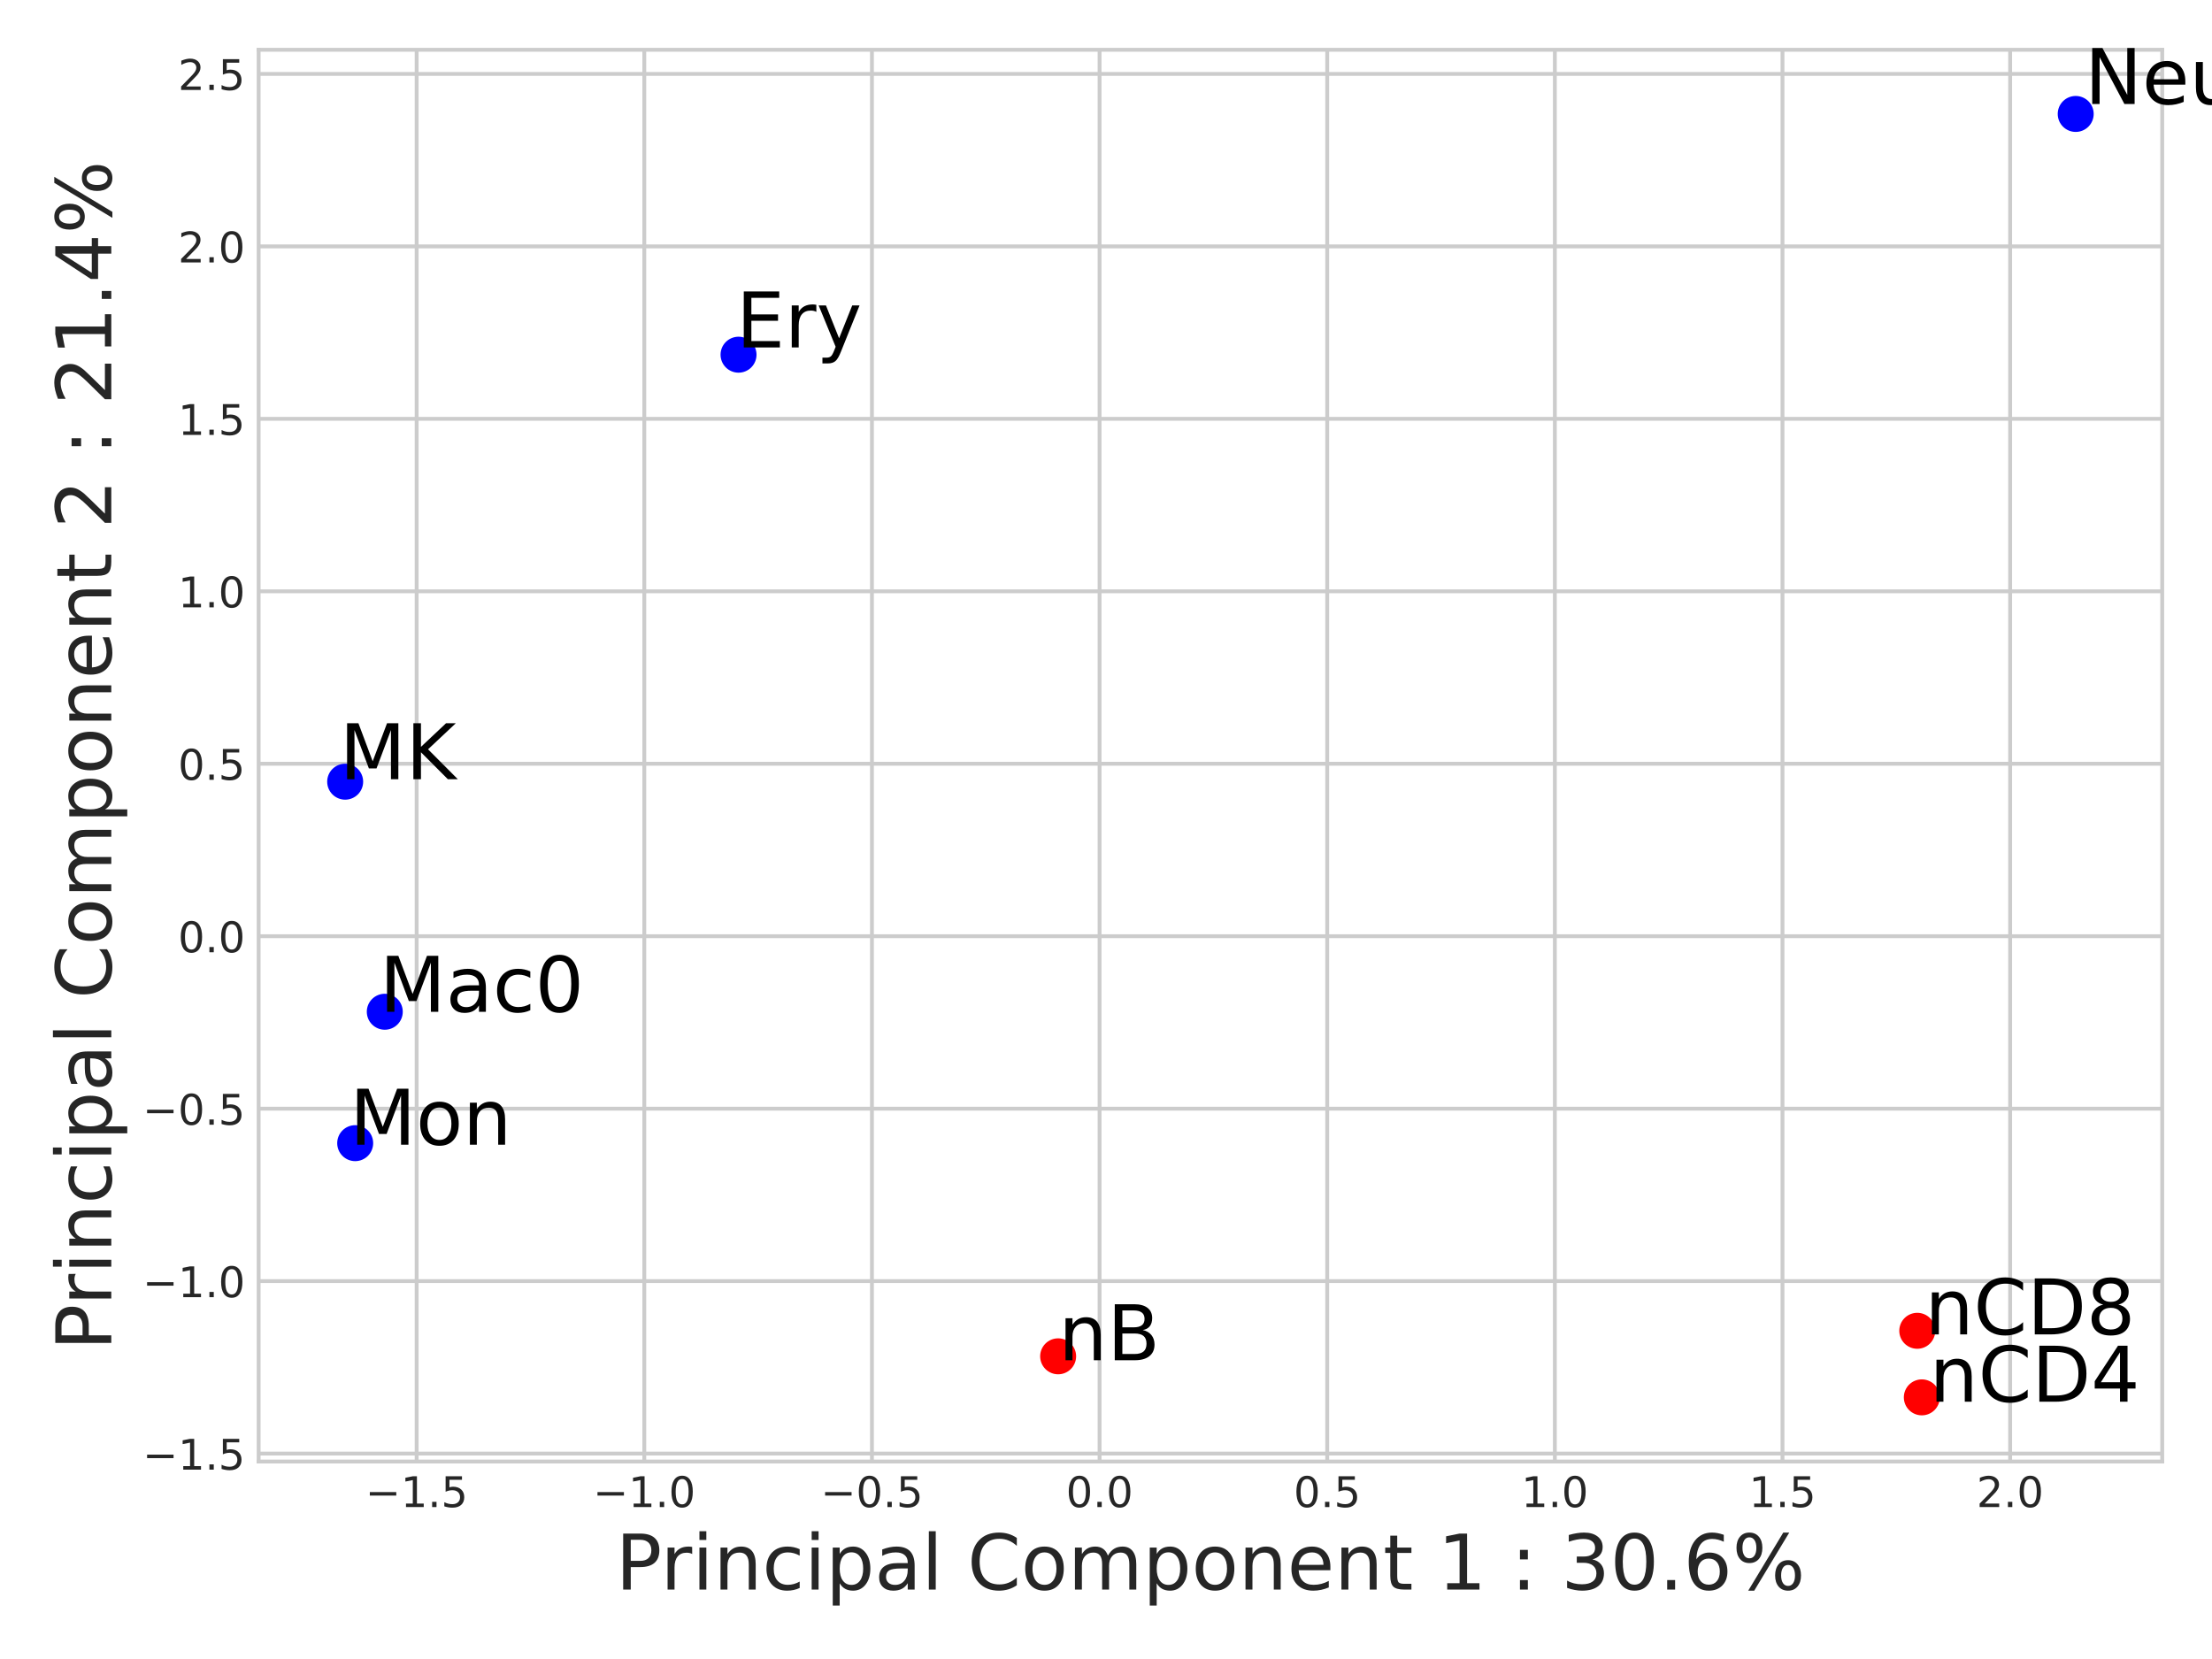
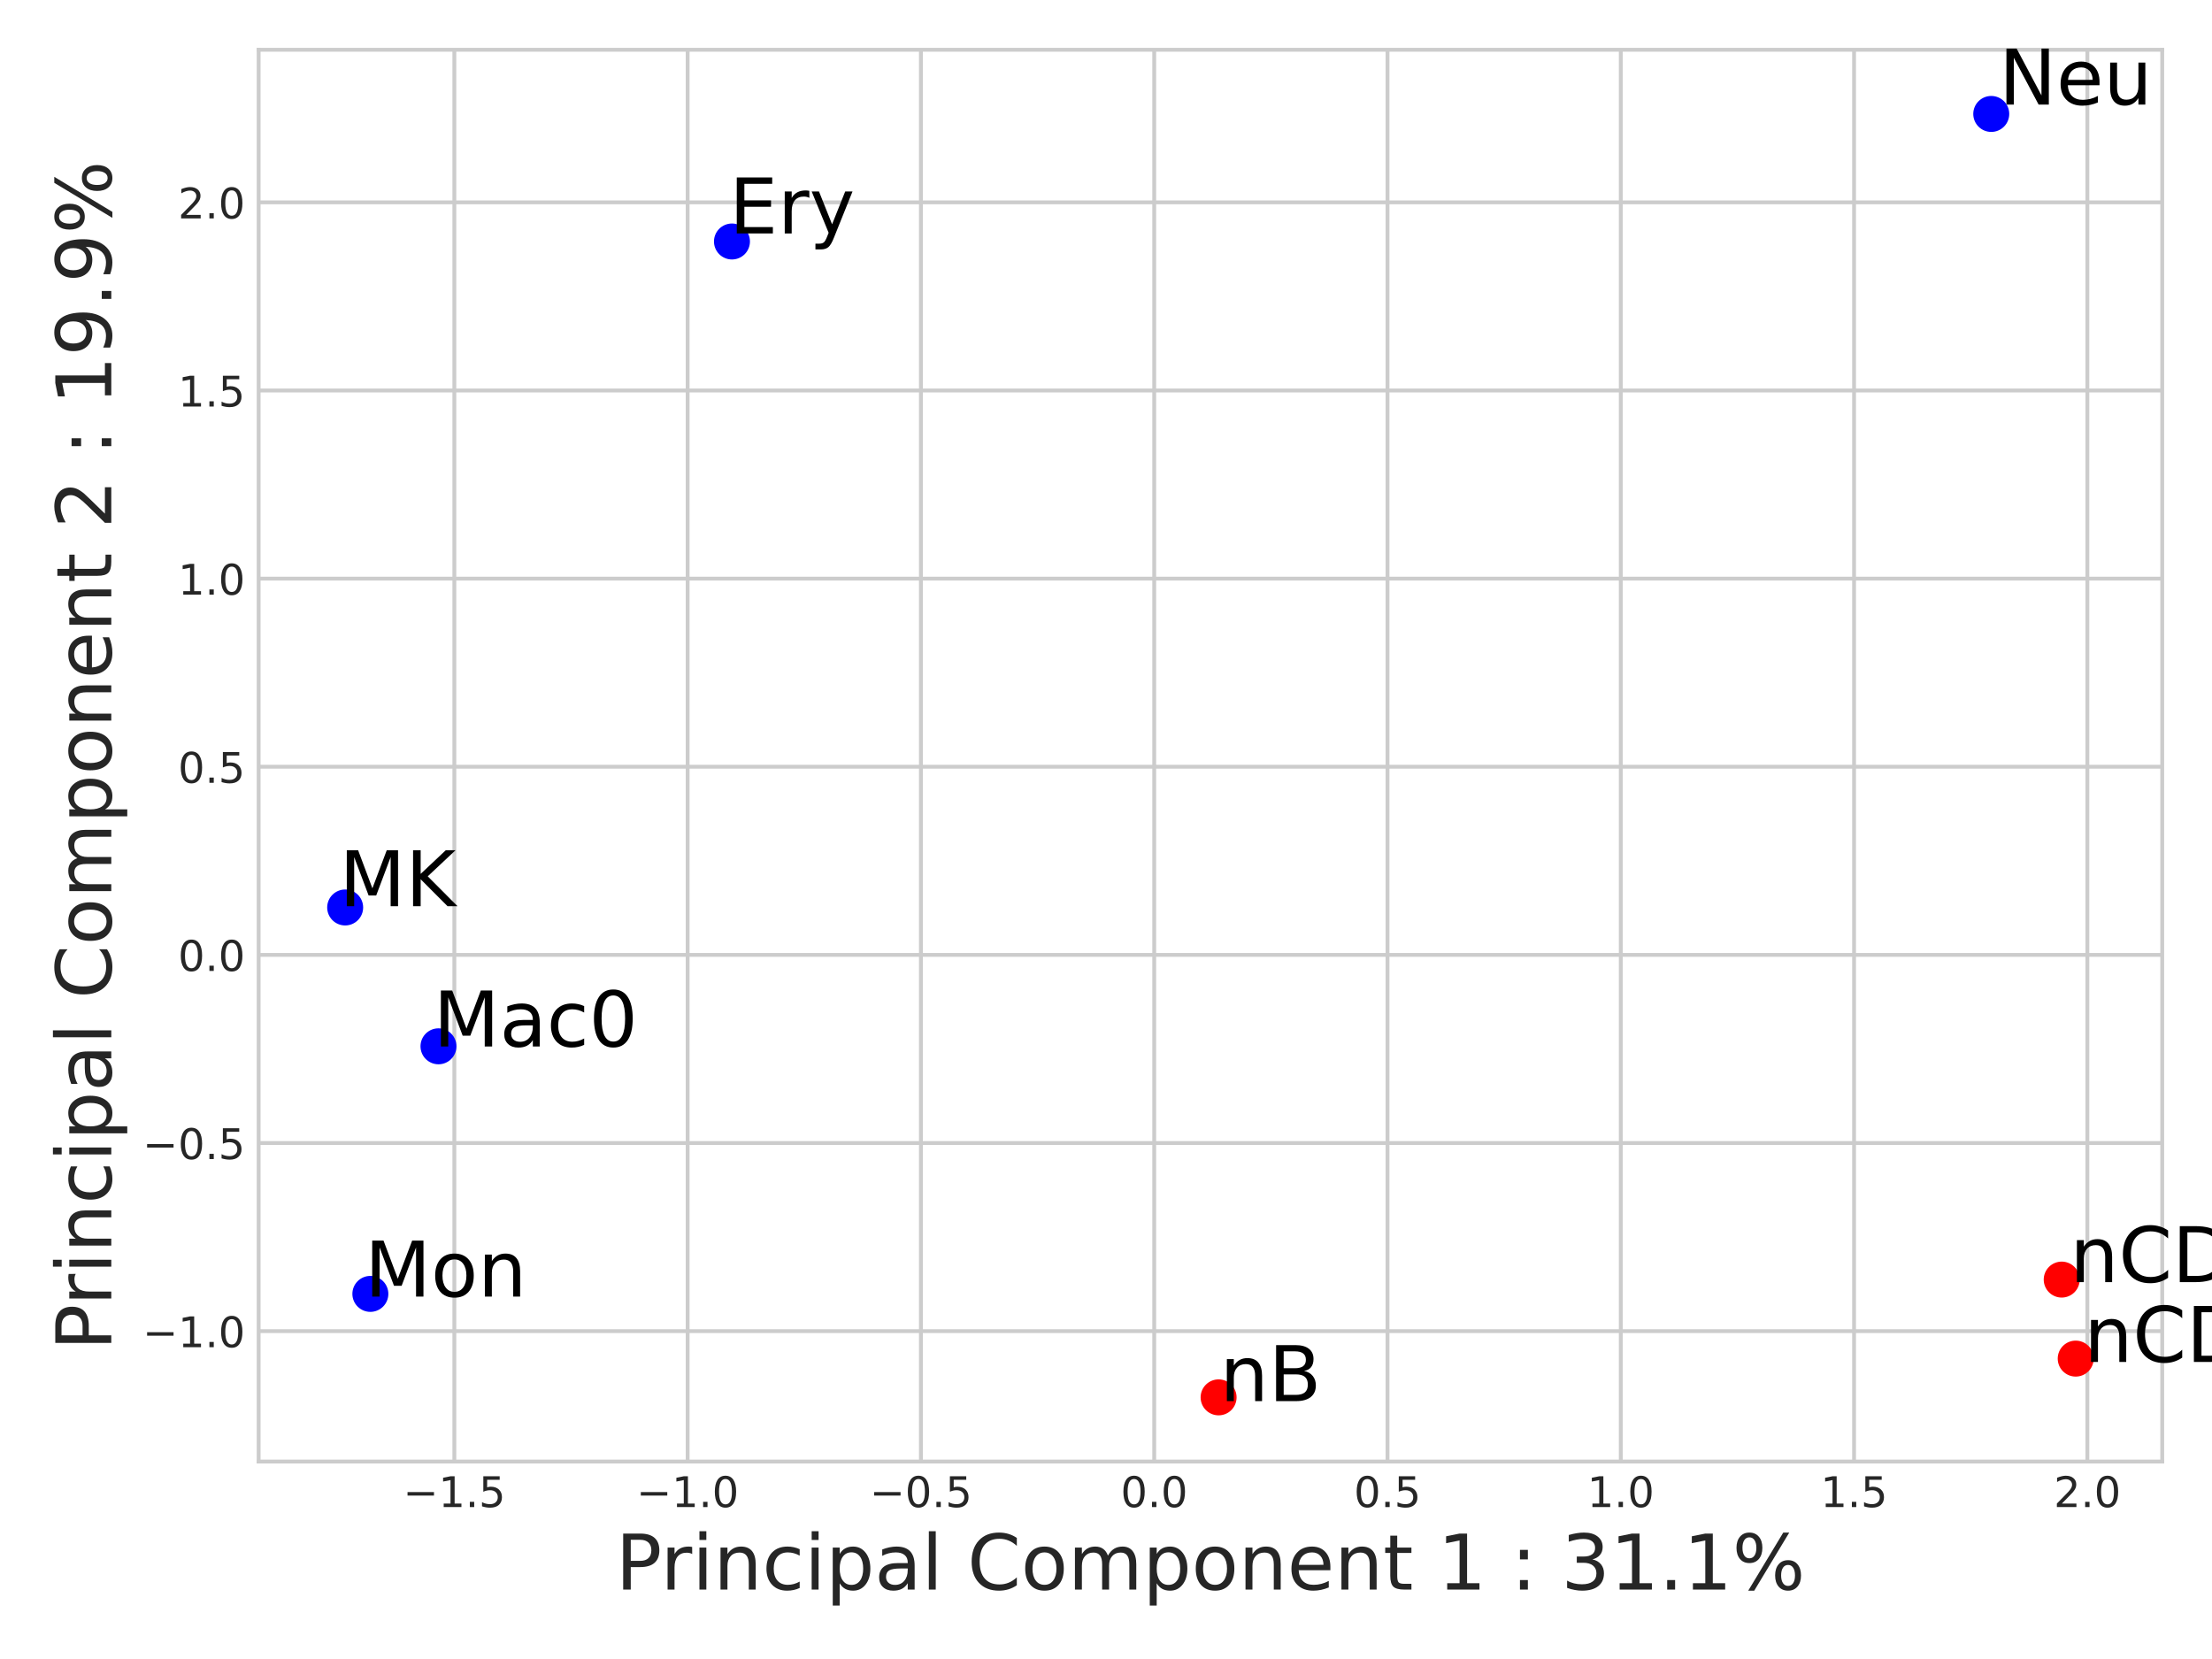
<svg xmlns="http://www.w3.org/2000/svg" xmlns:xlink="http://www.w3.org/1999/xlink" width="576pt" height="432pt" viewBox="0 0 576 432" version="1.1">
  <defs>
    <style type="text/css">*{stroke-linejoin: round; stroke-linecap: butt}</style>
  </defs>
  <g id="figure_1">
    <g id="patch_1">
      <path d="M 0 432  L 576 432  L 576 0  L 0 0  z " style="fill: #ffffff" />
    </g>
    <g id="axes_1">
      <g id="patch_2">
        <path d="M 67.35 380.58  L 563.04 380.58  L 563.04 12.96  L 67.35 12.96  z " style="fill: #ffffff" />
      </g>
      <g id="matplotlib.axis_1">
        <g id="xtick_1">
          <g id="line2d_1">
-             <path d="M 108.494 380.58  L 108.494 12.96  " clip-path="url(#p84c8589904)" style="fill: none; stroke: #cccccc; stroke-linecap: round" />
+             <path d="M 118.311 380.58  L 118.311 12.96  " clip-path="url(#p02e3b05c0d)" style="fill: none; stroke: #cccccc; stroke-linecap: round" />
          </g>
          <g id="text_1">
-             <g style="fill: #262626" transform="translate(95.13894 392.4383)scale(0.11 -0.11)">
+             <g style="fill: #262626" transform="translate(104.9558 392.4383)scale(0.11 -0.11)">
              <defs>
                <path id="DejaVuSans-2212" d="M 678 2272  L 4684 2272  L 4684 1741  L 678 1741  L 678 2272  z " transform="scale(0.015625)" />
                <path id="DejaVuSans-31" d="M 794 531  L 1825 531  L 1825 4091  L 703 3866  L 703 4441  L 1819 4666  L 2450 4666  L 2450 531  L 3481 531  L 3481 0  L 794 0  L 794 531  z " transform="scale(0.015625)" />
                <path id="DejaVuSans-2e" d="M 684 794  L 1344 794  L 1344 0  L 684 0  L 684 794  z " transform="scale(0.015625)" />
                <path id="DejaVuSans-35" d="M 691 4666  L 3169 4666  L 3169 4134  L 1269 4134  L 1269 2991  Q 1406 3038 1543 3061  Q 1681 3084 1819 3084  Q 2600 3084 3056 2656  Q 3513 2228 3513 1497  Q 3513 744 3044 326  Q 2575 -91 1722 -91  Q 1428 -91 1123 -41  Q 819 9 494 109  L 494 744  Q 775 591 1075 516  Q 1375 441 1709 441  Q 2250 441 2565 725  Q 2881 1009 2881 1497  Q 2881 1984 2565 2268  Q 2250 2553 1709 2553  Q 1456 2553 1204 2497  Q 953 2441 691 2322  L 691 4666  z " transform="scale(0.015625)" />
              </defs>
              <use xlink:href="#DejaVuSans-2212" />
              <use xlink:href="#DejaVuSans-31" x="83.789" />
              <use xlink:href="#DejaVuSans-2e" x="147.412" />
              <use xlink:href="#DejaVuSans-35" x="179.199" />
            </g>
          </g>
        </g>
        <g id="xtick_2">
          <g id="line2d_2">
-             <path d="M 167.772 380.58  L 167.772 12.96  " clip-path="url(#p84c8589904)" style="fill: none; stroke: #cccccc; stroke-linecap: round" />
+             <path d="M 179.059 380.58  L 179.059 12.96  " clip-path="url(#p02e3b05c0d)" style="fill: none; stroke: #cccccc; stroke-linecap: round" />
          </g>
          <g id="text_2">
-             <g style="fill: #262626" transform="translate(154.4164 392.4383)scale(0.11 -0.11)">
+             <g style="fill: #262626" transform="translate(165.7036 392.4383)scale(0.11 -0.11)">
              <defs>
                <path id="DejaVuSans-30" d="M 2034 4250  Q 1547 4250 1301 3770  Q 1056 3291 1056 2328  Q 1056 1369 1301 889  Q 1547 409 2034 409  Q 2525 409 2770 889  Q 3016 1369 3016 2328  Q 3016 3291 2770 3770  Q 2525 4250 2034 4250  z M 2034 4750  Q 2819 4750 3233 4129  Q 3647 3509 3647 2328  Q 3647 1150 3233 529  Q 2819 -91 2034 -91  Q 1250 -91 836 529  Q 422 1150 422 2328  Q 422 3509 836 4129  Q 1250 4750 2034 4750  z " transform="scale(0.015625)" />
              </defs>
              <use xlink:href="#DejaVuSans-2212" />
              <use xlink:href="#DejaVuSans-31" x="83.789" />
              <use xlink:href="#DejaVuSans-2e" x="147.412" />
              <use xlink:href="#DejaVuSans-30" x="179.199" />
            </g>
          </g>
        </g>
        <g id="xtick_3">
          <g id="line2d_3">
-             <path d="M 227.049 380.58  L 227.049 12.96  " clip-path="url(#p84c8589904)" style="fill: none; stroke: #cccccc; stroke-linecap: round" />
+             <path d="M 239.807 380.58  L 239.807 12.96  " clip-path="url(#p02e3b05c0d)" style="fill: none; stroke: #cccccc; stroke-linecap: round" />
          </g>
          <g id="text_3">
-             <g style="fill: #262626" transform="translate(213.6939 392.4383)scale(0.11 -0.11)">
+             <g style="fill: #262626" transform="translate(226.4514 392.4383)scale(0.11 -0.11)">
              <use xlink:href="#DejaVuSans-2212" />
              <use xlink:href="#DejaVuSans-30" x="83.789" />
              <use xlink:href="#DejaVuSans-2e" x="147.412" />
              <use xlink:href="#DejaVuSans-35" x="179.199" />
            </g>
          </g>
        </g>
        <g id="xtick_4">
          <g id="line2d_4">
-             <path d="M 286.327 380.58  L 286.327 12.96  " clip-path="url(#p84c8589904)" style="fill: none; stroke: #cccccc; stroke-linecap: round" />
+             <path d="M 300.555 380.58  L 300.555 12.96  " clip-path="url(#p02e3b05c0d)" style="fill: none; stroke: #cccccc; stroke-linecap: round" />
          </g>
          <g id="text_4">
-             <g style="fill: #262626" transform="translate(277.5802 392.4383)scale(0.11 -0.11)">
+             <g style="fill: #262626" transform="translate(291.8081 392.4383)scale(0.11 -0.11)">
              <use xlink:href="#DejaVuSans-30" />
              <use xlink:href="#DejaVuSans-2e" x="63.623" />
              <use xlink:href="#DejaVuSans-30" x="95.41" />
            </g>
          </g>
        </g>
        <g id="xtick_5">
          <g id="line2d_5">
-             <path d="M 345.604 380.58  L 345.604 12.96  " clip-path="url(#p84c8589904)" style="fill: none; stroke: #cccccc; stroke-linecap: round" />
+             <path d="M 361.303 380.58  L 361.303 12.96  " clip-path="url(#p02e3b05c0d)" style="fill: none; stroke: #cccccc; stroke-linecap: round" />
          </g>
          <g id="text_5">
-             <g style="fill: #262626" transform="translate(336.8576 392.4383)scale(0.11 -0.11)">
+             <g style="fill: #262626" transform="translate(352.5559 392.4383)scale(0.11 -0.11)">
              <use xlink:href="#DejaVuSans-30" />
              <use xlink:href="#DejaVuSans-2e" x="63.623" />
              <use xlink:href="#DejaVuSans-35" x="95.41" />
            </g>
          </g>
        </g>
        <g id="xtick_6">
          <g id="line2d_6">
-             <path d="M 404.882 380.58  L 404.882 12.96  " clip-path="url(#p84c8589904)" style="fill: none; stroke: #cccccc; stroke-linecap: round" />
+             <path d="M 422.05 380.58  L 422.05 12.96  " clip-path="url(#p02e3b05c0d)" style="fill: none; stroke: #cccccc; stroke-linecap: round" />
          </g>
          <g id="text_6">
-             <g style="fill: #262626" transform="translate(396.1351 392.4383)scale(0.11 -0.11)">
+             <g style="fill: #262626" transform="translate(413.3037 392.4383)scale(0.11 -0.11)">
              <use xlink:href="#DejaVuSans-31" />
              <use xlink:href="#DejaVuSans-2e" x="63.623" />
              <use xlink:href="#DejaVuSans-30" x="95.41" />
            </g>
          </g>
        </g>
        <g id="xtick_7">
          <g id="line2d_7">
-             <path d="M 464.159 380.58  L 464.159 12.96  " clip-path="url(#p84c8589904)" style="fill: none; stroke: #cccccc; stroke-linecap: round" />
+             <path d="M 482.798 380.58  L 482.798 12.96  " clip-path="url(#p02e3b05c0d)" style="fill: none; stroke: #cccccc; stroke-linecap: round" />
          </g>
          <g id="text_7">
-             <g style="fill: #262626" transform="translate(455.4125 392.4383)scale(0.11 -0.11)">
+             <g style="fill: #262626" transform="translate(474.0515 392.4383)scale(0.11 -0.11)">
              <use xlink:href="#DejaVuSans-31" />
              <use xlink:href="#DejaVuSans-2e" x="63.623" />
              <use xlink:href="#DejaVuSans-35" x="95.41" />
            </g>
          </g>
        </g>
        <g id="xtick_8">
          <g id="line2d_8">
-             <path d="M 523.437 380.58  L 523.437 12.96  " clip-path="url(#p84c8589904)" style="fill: none; stroke: #cccccc; stroke-linecap: round" />
+             <path d="M 543.546 380.58  L 543.546 12.96  " clip-path="url(#p02e3b05c0d)" style="fill: none; stroke: #cccccc; stroke-linecap: round" />
          </g>
          <g id="text_8">
-             <g style="fill: #262626" transform="translate(514.69 392.4383)scale(0.11 -0.11)">
+             <g style="fill: #262626" transform="translate(534.7993 392.4383)scale(0.11 -0.11)">
              <defs>
                <path id="DejaVuSans-32" d="M 1228 531  L 3431 531  L 3431 0  L 469 0  L 469 531  Q 828 903 1448 1529  Q 2069 2156 2228 2338  Q 2531 2678 2651 2914  Q 2772 3150 2772 3378  Q 2772 3750 2511 3984  Q 2250 4219 1831 4219  Q 1534 4219 1204 4116  Q 875 4013 500 3803  L 500 4441  Q 881 4594 1212 4672  Q 1544 4750 1819 4750  Q 2544 4750 2975 4387  Q 3406 4025 3406 3419  Q 3406 3131 3298 2873  Q 3191 2616 2906 2266  Q 2828 2175 2409 1742  Q 1991 1309 1228 531  z " transform="scale(0.015625)" />
              </defs>
              <use xlink:href="#DejaVuSans-32" />
              <use xlink:href="#DejaVuSans-2e" x="63.623" />
              <use xlink:href="#DejaVuSans-30" x="95.41" />
            </g>
          </g>
        </g>
        <g id="text_9">
          <g style="fill: #262626" transform="translate(160.3137 413.9228)scale(0.2 -0.2)">
            <defs>
              <path id="DejaVuSans-50" d="M 1259 4147  L 1259 2394  L 2053 2394  Q 2494 2394 2734 2622  Q 2975 2850 2975 3272  Q 2975 3691 2734 3919  Q 2494 4147 2053 4147  L 1259 4147  z M 628 4666  L 2053 4666  Q 2838 4666 3239 4311  Q 3641 3956 3641 3272  Q 3641 2581 3239 2228  Q 2838 1875 2053 1875  L 1259 1875  L 1259 0  L 628 0  L 628 4666  z " transform="scale(0.015625)" />
              <path id="DejaVuSans-72" d="M 2631 2963  Q 2534 3019 2420 3045  Q 2306 3072 2169 3072  Q 1681 3072 1420 2755  Q 1159 2438 1159 1844  L 1159 0  L 581 0  L 581 3500  L 1159 3500  L 1159 2956  Q 1341 3275 1631 3429  Q 1922 3584 2338 3584  Q 2397 3584 2469 3576  Q 2541 3569 2628 3553  L 2631 2963  z " transform="scale(0.015625)" />
              <path id="DejaVuSans-69" d="M 603 3500  L 1178 3500  L 1178 0  L 603 0  L 603 3500  z M 603 4863  L 1178 4863  L 1178 4134  L 603 4134  L 603 4863  z " transform="scale(0.015625)" />
              <path id="DejaVuSans-6e" d="M 3513 2113  L 3513 0  L 2938 0  L 2938 2094  Q 2938 2591 2744 2837  Q 2550 3084 2163 3084  Q 1697 3084 1428 2787  Q 1159 2491 1159 1978  L 1159 0  L 581 0  L 581 3500  L 1159 3500  L 1159 2956  Q 1366 3272 1645 3428  Q 1925 3584 2291 3584  Q 2894 3584 3203 3211  Q 3513 2838 3513 2113  z " transform="scale(0.015625)" />
              <path id="DejaVuSans-63" d="M 3122 3366  L 3122 2828  Q 2878 2963 2633 3030  Q 2388 3097 2138 3097  Q 1578 3097 1268 2742  Q 959 2388 959 1747  Q 959 1106 1268 751  Q 1578 397 2138 397  Q 2388 397 2633 464  Q 2878 531 3122 666  L 3122 134  Q 2881 22 2623 -34  Q 2366 -91 2075 -91  Q 1284 -91 818 406  Q 353 903 353 1747  Q 353 2603 823 3093  Q 1294 3584 2113 3584  Q 2378 3584 2631 3529  Q 2884 3475 3122 3366  z " transform="scale(0.015625)" />
              <path id="DejaVuSans-70" d="M 1159 525  L 1159 -1331  L 581 -1331  L 581 3500  L 1159 3500  L 1159 2969  Q 1341 3281 1617 3432  Q 1894 3584 2278 3584  Q 2916 3584 3314 3078  Q 3713 2572 3713 1747  Q 3713 922 3314 415  Q 2916 -91 2278 -91  Q 1894 -91 1617 61  Q 1341 213 1159 525  z M 3116 1747  Q 3116 2381 2855 2742  Q 2594 3103 2138 3103  Q 1681 3103 1420 2742  Q 1159 2381 1159 1747  Q 1159 1113 1420 752  Q 1681 391 2138 391  Q 2594 391 2855 752  Q 3116 1113 3116 1747  z " transform="scale(0.015625)" />
              <path id="DejaVuSans-61" d="M 2194 1759  Q 1497 1759 1228 1600  Q 959 1441 959 1056  Q 959 750 1161 570  Q 1363 391 1709 391  Q 2188 391 2477 730  Q 2766 1069 2766 1631  L 2766 1759  L 2194 1759  z M 3341 1997  L 3341 0  L 2766 0  L 2766 531  Q 2569 213 2275 61  Q 1981 -91 1556 -91  Q 1019 -91 701 211  Q 384 513 384 1019  Q 384 1609 779 1909  Q 1175 2209 1959 2209  L 2766 2209  L 2766 2266  Q 2766 2663 2505 2880  Q 2244 3097 1772 3097  Q 1472 3097 1187 3025  Q 903 2953 641 2809  L 641 3341  Q 956 3463 1253 3523  Q 1550 3584 1831 3584  Q 2591 3584 2966 3190  Q 3341 2797 3341 1997  z " transform="scale(0.015625)" />
              <path id="DejaVuSans-6c" d="M 603 4863  L 1178 4863  L 1178 0  L 603 0  L 603 4863  z " transform="scale(0.015625)" />
              <path id="DejaVuSans-20" transform="scale(0.015625)" />
              <path id="DejaVuSans-43" d="M 4122 4306  L 4122 3641  Q 3803 3938 3442 4084  Q 3081 4231 2675 4231  Q 1875 4231 1450 3742  Q 1025 3253 1025 2328  Q 1025 1406 1450 917  Q 1875 428 2675 428  Q 3081 428 3442 575  Q 3803 722 4122 1019  L 4122 359  Q 3791 134 3420 21  Q 3050 -91 2638 -91  Q 1578 -91 968 557  Q 359 1206 359 2328  Q 359 3453 968 4101  Q 1578 4750 2638 4750  Q 3056 4750 3426 4639  Q 3797 4528 4122 4306  z " transform="scale(0.015625)" />
              <path id="DejaVuSans-6f" d="M 1959 3097  Q 1497 3097 1228 2736  Q 959 2375 959 1747  Q 959 1119 1226 758  Q 1494 397 1959 397  Q 2419 397 2687 759  Q 2956 1122 2956 1747  Q 2956 2369 2687 2733  Q 2419 3097 1959 3097  z M 1959 3584  Q 2709 3584 3137 3096  Q 3566 2609 3566 1747  Q 3566 888 3137 398  Q 2709 -91 1959 -91  Q 1206 -91 779 398  Q 353 888 353 1747  Q 353 2609 779 3096  Q 1206 3584 1959 3584  z " transform="scale(0.015625)" />
              <path id="DejaVuSans-6d" d="M 3328 2828  Q 3544 3216 3844 3400  Q 4144 3584 4550 3584  Q 5097 3584 5394 3201  Q 5691 2819 5691 2113  L 5691 0  L 5113 0  L 5113 2094  Q 5113 2597 4934 2840  Q 4756 3084 4391 3084  Q 3944 3084 3684 2787  Q 3425 2491 3425 1978  L 3425 0  L 2847 0  L 2847 2094  Q 2847 2600 2669 2842  Q 2491 3084 2119 3084  Q 1678 3084 1418 2786  Q 1159 2488 1159 1978  L 1159 0  L 581 0  L 581 3500  L 1159 3500  L 1159 2956  Q 1356 3278 1631 3431  Q 1906 3584 2284 3584  Q 2666 3584 2933 3390  Q 3200 3197 3328 2828  z " transform="scale(0.015625)" />
              <path id="DejaVuSans-65" d="M 3597 1894  L 3597 1613  L 953 1613  Q 991 1019 1311 708  Q 1631 397 2203 397  Q 2534 397 2845 478  Q 3156 559 3463 722  L 3463 178  Q 3153 47 2828 -22  Q 2503 -91 2169 -91  Q 1331 -91 842 396  Q 353 884 353 1716  Q 353 2575 817 3079  Q 1281 3584 2069 3584  Q 2775 3584 3186 3129  Q 3597 2675 3597 1894  z M 3022 2063  Q 3016 2534 2758 2815  Q 2500 3097 2075 3097  Q 1594 3097 1305 2825  Q 1016 2553 972 2059  L 3022 2063  z " transform="scale(0.015625)" />
              <path id="DejaVuSans-74" d="M 1172 4494  L 1172 3500  L 2356 3500  L 2356 3053  L 1172 3053  L 1172 1153  Q 1172 725 1289 603  Q 1406 481 1766 481  L 2356 481  L 2356 0  L 1766 0  Q 1100 0 847 248  Q 594 497 594 1153  L 594 3053  L 172 3053  L 172 3500  L 594 3500  L 594 4494  L 1172 4494  z " transform="scale(0.015625)" />
              <path id="DejaVuSans-3a" d="M 750 794  L 1409 794  L 1409 0  L 750 0  L 750 794  z M 750 3309  L 1409 3309  L 1409 2516  L 750 2516  L 750 3309  z " transform="scale(0.015625)" />
              <path id="DejaVuSans-33" d="M 2597 2516  Q 3050 2419 3304 2112  Q 3559 1806 3559 1356  Q 3559 666 3084 287  Q 2609 -91 1734 -91  Q 1441 -91 1130 -33  Q 819 25 488 141  L 488 750  Q 750 597 1062 519  Q 1375 441 1716 441  Q 2309 441 2620 675  Q 2931 909 2931 1356  Q 2931 1769 2642 2001  Q 2353 2234 1838 2234  L 1294 2234  L 1294 2753  L 1863 2753  Q 2328 2753 2575 2939  Q 2822 3125 2822 3475  Q 2822 3834 2567 4026  Q 2313 4219 1838 4219  Q 1578 4219 1281 4162  Q 984 4106 628 3988  L 628 4550  Q 988 4650 1302 4700  Q 1616 4750 1894 4750  Q 2613 4750 3031 4423  Q 3450 4097 3450 3541  Q 3450 3153 3228 2886  Q 3006 2619 2597 2516  z " transform="scale(0.015625)" />
-               <path id="DejaVuSans-36" d="M 2113 2584  Q 1688 2584 1439 2293  Q 1191 2003 1191 1497  Q 1191 994 1439 701  Q 1688 409 2113 409  Q 2538 409 2786 701  Q 3034 994 3034 1497  Q 3034 2003 2786 2293  Q 2538 2584 2113 2584  z M 3366 4563  L 3366 3988  Q 3128 4100 2886 4159  Q 2644 4219 2406 4219  Q 1781 4219 1451 3797  Q 1122 3375 1075 2522  Q 1259 2794 1537 2939  Q 1816 3084 2150 3084  Q 2853 3084 3261 2657  Q 3669 2231 3669 1497  Q 3669 778 3244 343  Q 2819 -91 2113 -91  Q 1303 -91 875 529  Q 447 1150 447 2328  Q 447 3434 972 4092  Q 1497 4750 2381 4750  Q 2619 4750 2861 4703  Q 3103 4656 3366 4563  z " transform="scale(0.015625)" />
              <path id="DejaVuSans-25" d="M 4653 2053  Q 4381 2053 4226 1822  Q 4072 1591 4072 1178  Q 4072 772 4226 539  Q 4381 306 4653 306  Q 4919 306 5073 539  Q 5228 772 5228 1178  Q 5228 1588 5073 1820  Q 4919 2053 4653 2053  z M 4653 2450  Q 5147 2450 5437 2106  Q 5728 1763 5728 1178  Q 5728 594 5436 251  Q 5144 -91 4653 -91  Q 4153 -91 3862 251  Q 3572 594 3572 1178  Q 3572 1766 3864 2108  Q 4156 2450 4653 2450  z M 1428 4353  Q 1159 4353 1004 4120  Q 850 3888 850 3481  Q 850 3069 1003 2837  Q 1156 2606 1428 2606  Q 1700 2606 1854 2837  Q 2009 3069 2009 3481  Q 2009 3884 1853 4118  Q 1697 4353 1428 4353  z M 4250 4750  L 4750 4750  L 1831 -91  L 1331 -91  L 4250 4750  z M 1428 4750  Q 1922 4750 2215 4408  Q 2509 4066 2509 3481  Q 2509 2891 2217 2550  Q 1925 2209 1428 2209  Q 931 2209 642 2551  Q 353 2894 353 3481  Q 353 4063 643 4406  Q 934 4750 1428 4750  z " transform="scale(0.015625)" />
            </defs>
            <use xlink:href="#DejaVuSans-50" />
            <use xlink:href="#DejaVuSans-72" x="58.553" />
            <use xlink:href="#DejaVuSans-69" x="99.666" />
            <use xlink:href="#DejaVuSans-6e" x="127.449" />
            <use xlink:href="#DejaVuSans-63" x="190.828" />
            <use xlink:href="#DejaVuSans-69" x="245.809" />
            <use xlink:href="#DejaVuSans-70" x="273.592" />
            <use xlink:href="#DejaVuSans-61" x="337.068" />
            <use xlink:href="#DejaVuSans-6c" x="398.348" />
            <use xlink:href="#DejaVuSans-20" x="426.131" />
            <use xlink:href="#DejaVuSans-43" x="457.918" />
            <use xlink:href="#DejaVuSans-6f" x="527.742" />
            <use xlink:href="#DejaVuSans-6d" x="588.924" />
            <use xlink:href="#DejaVuSans-70" x="686.336" />
            <use xlink:href="#DejaVuSans-6f" x="749.812" />
            <use xlink:href="#DejaVuSans-6e" x="810.994" />
            <use xlink:href="#DejaVuSans-65" x="874.373" />
            <use xlink:href="#DejaVuSans-6e" x="935.896" />
            <use xlink:href="#DejaVuSans-74" x="999.275" />
            <use xlink:href="#DejaVuSans-20" x="1038.484" />
            <use xlink:href="#DejaVuSans-31" x="1070.271" />
            <use xlink:href="#DejaVuSans-20" x="1133.895" />
            <use xlink:href="#DejaVuSans-3a" x="1165.682" />
            <use xlink:href="#DejaVuSans-20" x="1199.373" />
            <use xlink:href="#DejaVuSans-33" x="1231.16" />
-             <use xlink:href="#DejaVuSans-30" x="1294.783" />
+             <use xlink:href="#DejaVuSans-31" x="1294.783" />
            <use xlink:href="#DejaVuSans-2e" x="1358.406" />
-             <use xlink:href="#DejaVuSans-36" x="1390.193" />
+             <use xlink:href="#DejaVuSans-31" x="1390.193" />
            <use xlink:href="#DejaVuSans-25" x="1453.816" />
          </g>
        </g>
      </g>
      <g id="matplotlib.axis_2">
        <g id="ytick_1">
          <g id="line2d_9">
-             <path d="M 67.35 378.51  L 563.04 378.51  " clip-path="url(#p84c8589904)" style="fill: none; stroke: #cccccc; stroke-linecap: round" />
+             <path d="M 67.35 346.626  L 563.04 346.626  " clip-path="url(#p02e3b05c0d)" style="fill: none; stroke: #cccccc; stroke-linecap: round" />
          </g>
          <g id="text_10">
-             <g style="fill: #262626" transform="translate(37.13891 382.6889)scale(0.11 -0.11)">
-               <use xlink:href="#DejaVuSans-2212" />
-               <use xlink:href="#DejaVuSans-31" x="83.789" />
-               <use xlink:href="#DejaVuSans-2e" x="147.412" />
-               <use xlink:href="#DejaVuSans-35" x="179.199" />
-             </g>
-           </g>
-         </g>
-         <g id="ytick_2">
-           <g id="line2d_10">
-             <path d="M 67.35 333.602  L 563.04 333.602  " clip-path="url(#p84c8589904)" style="fill: none; stroke: #cccccc; stroke-linecap: round" />
-           </g>
-           <g id="text_11">
-             <g style="fill: #262626" transform="translate(37.13891 337.7816)scale(0.11 -0.11)">
+             <g style="fill: #262626" transform="translate(37.13891 350.8052)scale(0.11 -0.11)">
              <use xlink:href="#DejaVuSans-2212" />
              <use xlink:href="#DejaVuSans-31" x="83.789" />
              <use xlink:href="#DejaVuSans-2e" x="147.412" />
              <use xlink:href="#DejaVuSans-30" x="179.199" />
            </g>
          </g>
        </g>
-         <g id="ytick_3">
-           <g id="line2d_11">
-             <path d="M 67.35 288.695  L 563.04 288.695  " clip-path="url(#p84c8589904)" style="fill: none; stroke: #cccccc; stroke-linecap: round" />
-           </g>
-           <g id="text_12">
-             <g style="fill: #262626" transform="translate(37.13891 292.8743)scale(0.11 -0.11)">
+         <g id="ytick_2">
+           <g id="line2d_10">
+             <path d="M 67.35 297.637  L 563.04 297.637  " clip-path="url(#p02e3b05c0d)" style="fill: none; stroke: #cccccc; stroke-linecap: round" />
+           </g>
+           <g id="text_11">
+             <g style="fill: #262626" transform="translate(37.13891 301.8166)scale(0.11 -0.11)">
              <use xlink:href="#DejaVuSans-2212" />
              <use xlink:href="#DejaVuSans-30" x="83.789" />
              <use xlink:href="#DejaVuSans-2e" x="147.412" />
              <use xlink:href="#DejaVuSans-35" x="179.199" />
            </g>
          </g>
        </g>
+         <g id="ytick_3">
+           <g id="line2d_11">
+             <path d="M 67.35 248.649  L 563.04 248.649  " clip-path="url(#p02e3b05c0d)" style="fill: none; stroke: #cccccc; stroke-linecap: round" />
+           </g>
+           <g id="text_12">
+             <g style="fill: #262626" transform="translate(46.35656 252.828)scale(0.11 -0.11)">
+               <use xlink:href="#DejaVuSans-30" />
+               <use xlink:href="#DejaVuSans-2e" x="63.623" />
+               <use xlink:href="#DejaVuSans-30" x="95.41" />
+             </g>
+           </g>
+         </g>
        <g id="ytick_4">
          <g id="line2d_12">
-             <path d="M 67.35 243.788  L 563.04 243.788  " clip-path="url(#p84c8589904)" style="fill: none; stroke: #cccccc; stroke-linecap: round" />
+             <path d="M 67.35 199.66  L 563.04 199.66  " clip-path="url(#p02e3b05c0d)" style="fill: none; stroke: #cccccc; stroke-linecap: round" />
          </g>
          <g id="text_13">
-             <g style="fill: #262626" transform="translate(46.35656 247.9671)scale(0.11 -0.11)">
+             <g style="fill: #262626" transform="translate(46.35656 203.8395)scale(0.11 -0.11)">
              <use xlink:href="#DejaVuSans-30" />
              <use xlink:href="#DejaVuSans-2e" x="63.623" />
-               <use xlink:href="#DejaVuSans-30" x="95.41" />
+               <use xlink:href="#DejaVuSans-35" x="95.41" />
            </g>
          </g>
        </g>
        <g id="ytick_5">
          <g id="line2d_13">
-             <path d="M 67.35 198.881  L 563.04 198.881  " clip-path="url(#p84c8589904)" style="fill: none; stroke: #cccccc; stroke-linecap: round" />
+             <path d="M 67.35 150.672  L 563.04 150.672  " clip-path="url(#p02e3b05c0d)" style="fill: none; stroke: #cccccc; stroke-linecap: round" />
          </g>
          <g id="text_14">
-             <g style="fill: #262626" transform="translate(46.35656 203.0598)scale(0.11 -0.11)">
-               <use xlink:href="#DejaVuSans-30" />
-               <use xlink:href="#DejaVuSans-2e" x="63.623" />
-               <use xlink:href="#DejaVuSans-35" x="95.41" />
+             <g style="fill: #262626" transform="translate(46.35656 154.8509)scale(0.11 -0.11)">
+               <use xlink:href="#DejaVuSans-31" />
+               <use xlink:href="#DejaVuSans-2e" x="63.623" />
+               <use xlink:href="#DejaVuSans-30" x="95.41" />
            </g>
          </g>
        </g>
        <g id="ytick_6">
          <g id="line2d_14">
-             <path d="M 67.35 153.973  L 563.04 153.973  " clip-path="url(#p84c8589904)" style="fill: none; stroke: #cccccc; stroke-linecap: round" />
+             <path d="M 67.35 101.683  L 563.04 101.683  " clip-path="url(#p02e3b05c0d)" style="fill: none; stroke: #cccccc; stroke-linecap: round" />
          </g>
          <g id="text_15">
-             <g style="fill: #262626" transform="translate(46.35656 158.1525)scale(0.11 -0.11)">
+             <g style="fill: #262626" transform="translate(46.35656 105.8623)scale(0.11 -0.11)">
              <use xlink:href="#DejaVuSans-31" />
              <use xlink:href="#DejaVuSans-2e" x="63.623" />
-               <use xlink:href="#DejaVuSans-30" x="95.41" />
+               <use xlink:href="#DejaVuSans-35" x="95.41" />
            </g>
          </g>
        </g>
        <g id="ytick_7">
          <g id="line2d_15">
-             <path d="M 67.35 109.066  L 563.04 109.066  " clip-path="url(#p84c8589904)" style="fill: none; stroke: #cccccc; stroke-linecap: round" />
+             <path d="M 67.35 52.695  L 563.04 52.695  " clip-path="url(#p02e3b05c0d)" style="fill: none; stroke: #cccccc; stroke-linecap: round" />
          </g>
          <g id="text_16">
-             <g style="fill: #262626" transform="translate(46.35656 113.2452)scale(0.11 -0.11)">
-               <use xlink:href="#DejaVuSans-31" />
-               <use xlink:href="#DejaVuSans-2e" x="63.623" />
-               <use xlink:href="#DejaVuSans-35" x="95.41" />
-             </g>
-           </g>
-         </g>
-         <g id="ytick_8">
-           <g id="line2d_16">
-             <path d="M 67.35 64.159  L 563.04 64.159  " clip-path="url(#p84c8589904)" style="fill: none; stroke: #cccccc; stroke-linecap: round" />
-           </g>
-           <g id="text_17">
-             <g style="fill: #262626" transform="translate(46.35656 68.33793)scale(0.11 -0.11)">
+             <g style="fill: #262626" transform="translate(46.35656 56.87377)scale(0.11 -0.11)">
              <use xlink:href="#DejaVuSans-32" />
              <use xlink:href="#DejaVuSans-2e" x="63.623" />
              <use xlink:href="#DejaVuSans-30" x="95.41" />
            </g>
          </g>
        </g>
-         <g id="ytick_9">
-           <g id="line2d_17">
-             <path d="M 67.35 19.252  L 563.04 19.252  " clip-path="url(#p84c8589904)" style="fill: none; stroke: #cccccc; stroke-linecap: round" />
-           </g>
-           <g id="text_18">
-             <g style="fill: #262626" transform="translate(46.35656 23.43065)scale(0.11 -0.11)">
-               <use xlink:href="#DejaVuSans-32" />
-               <use xlink:href="#DejaVuSans-2e" x="63.623" />
-               <use xlink:href="#DejaVuSans-35" x="95.41" />
-             </g>
-           </g>
-         </g>
-         <g id="text_19">
+         <g id="text_17">
          <g style="fill: #262626" transform="translate(28.97953 351.6513)rotate(-90)scale(0.2 -0.2)">
            <defs>
-               <path id="DejaVuSans-34" d="M 2419 4116  L 825 1625  L 2419 1625  L 2419 4116  z M 2253 4666  L 3047 4666  L 3047 1625  L 3713 1625  L 3713 1100  L 3047 1100  L 3047 0  L 2419 0  L 2419 1100  L 313 1100  L 313 1709  L 2253 4666  z " transform="scale(0.015625)" />
+               <path id="DejaVuSans-39" d="M 703 97  L 703 672  Q 941 559 1184 500  Q 1428 441 1663 441  Q 2288 441 2617 861  Q 2947 1281 2994 2138  Q 2813 1869 2534 1725  Q 2256 1581 1919 1581  Q 1219 1581 811 2004  Q 403 2428 403 3163  Q 403 3881 828 4315  Q 1253 4750 1959 4750  Q 2769 4750 3195 4129  Q 3622 3509 3622 2328  Q 3622 1225 3098 567  Q 2575 -91 1691 -91  Q 1453 -91 1209 -44  Q 966 3 703 97  z M 1959 2075  Q 2384 2075 2632 2365  Q 2881 2656 2881 3163  Q 2881 3666 2632 3958  Q 2384 4250 1959 4250  Q 1534 4250 1286 3958  Q 1038 3666 1038 3163  Q 1038 2656 1286 2365  Q 1534 2075 1959 2075  z " transform="scale(0.015625)" />
            </defs>
            <use xlink:href="#DejaVuSans-50" />
            <use xlink:href="#DejaVuSans-72" x="58.553" />
            <use xlink:href="#DejaVuSans-69" x="99.666" />
            <use xlink:href="#DejaVuSans-6e" x="127.449" />
            <use xlink:href="#DejaVuSans-63" x="190.828" />
            <use xlink:href="#DejaVuSans-69" x="245.809" />
            <use xlink:href="#DejaVuSans-70" x="273.592" />
            <use xlink:href="#DejaVuSans-61" x="337.068" />
            <use xlink:href="#DejaVuSans-6c" x="398.348" />
            <use xlink:href="#DejaVuSans-20" x="426.131" />
            <use xlink:href="#DejaVuSans-43" x="457.918" />
            <use xlink:href="#DejaVuSans-6f" x="527.742" />
            <use xlink:href="#DejaVuSans-6d" x="588.924" />
            <use xlink:href="#DejaVuSans-70" x="686.336" />
            <use xlink:href="#DejaVuSans-6f" x="749.812" />
            <use xlink:href="#DejaVuSans-6e" x="810.994" />
            <use xlink:href="#DejaVuSans-65" x="874.373" />
            <use xlink:href="#DejaVuSans-6e" x="935.896" />
            <use xlink:href="#DejaVuSans-74" x="999.275" />
            <use xlink:href="#DejaVuSans-20" x="1038.484" />
            <use xlink:href="#DejaVuSans-32" x="1070.271" />
            <use xlink:href="#DejaVuSans-20" x="1133.895" />
            <use xlink:href="#DejaVuSans-3a" x="1165.682" />
            <use xlink:href="#DejaVuSans-20" x="1199.373" />
-             <use xlink:href="#DejaVuSans-32" x="1231.16" />
-             <use xlink:href="#DejaVuSans-31" x="1294.783" />
+             <use xlink:href="#DejaVuSans-31" x="1231.16" />
+             <use xlink:href="#DejaVuSans-39" x="1294.783" />
            <use xlink:href="#DejaVuSans-2e" x="1358.406" />
-             <use xlink:href="#DejaVuSans-34" x="1390.193" />
+             <use xlink:href="#DejaVuSans-39" x="1390.193" />
            <use xlink:href="#DejaVuSans-25" x="1453.816" />
          </g>
        </g>
      </g>
      <g id="PathCollection_1">
        <defs>
-           <path id="C0_0_bc397df8de" d="M 0 4.183  C 1.109 4.183 2.174 3.743 2.958 2.958  C 3.743 2.174 4.183 1.109 4.183 -0  C 4.183 -1.109 3.743 -2.174 2.958 -2.958  C 2.174 -3.743 1.109 -4.183 0 -4.183  C -1.109 -4.183 -2.174 -3.743 -2.958 -2.958  C -3.743 -2.174 -4.183 -1.109 -4.183 0  C -4.183 1.109 -3.743 2.174 -2.958 2.958  C -2.174 3.743 -1.109 4.183 0 4.183  z " />
+           <path id="C0_0_12c305a6a1" d="M 0 4.183  C 1.109 4.183 2.174 3.743 2.958 2.958  C 3.743 2.174 4.183 1.109 4.183 -0  C 4.183 -1.109 3.743 -2.174 2.958 -2.958  C 2.174 -3.743 1.109 -4.183 0 -4.183  C -1.109 -4.183 -2.174 -3.743 -2.958 -2.958  C -3.743 -2.174 -4.183 -1.109 -4.183 0  C -4.183 1.109 -3.743 2.174 -2.958 2.958  C -2.174 3.743 -1.109 4.183 0 4.183  z " />
        </defs>
-         <g clip-path="url(#p84c8589904)">
-           <use xlink:href="#C0_0_bc397df8de" x="192.313" y="92.361" style="fill: #0000ff; stroke: #0000ff" />
-         </g>
-         <g clip-path="url(#p84c8589904)">
-           <use xlink:href="#C0_0_bc397df8de" x="100.196" y="263.457" style="fill: #0000ff; stroke: #0000ff" />
-         </g>
-         <g clip-path="url(#p84c8589904)">
-           <use xlink:href="#C0_0_bc397df8de" x="89.881" y="203.551" style="fill: #0000ff; stroke: #0000ff" />
-         </g>
-         <g clip-path="url(#p84c8589904)">
-           <use xlink:href="#C0_0_bc397df8de" x="92.49" y="297.677" style="fill: #0000ff; stroke: #0000ff" />
-         </g>
-         <g clip-path="url(#p84c8589904)">
-           <use xlink:href="#C0_0_bc397df8de" x="275.538" y="353.182" style="fill: #ff0000; stroke: #ff0000" />
-         </g>
-         <g clip-path="url(#p84c8589904)">
-           <use xlink:href="#C0_0_bc397df8de" x="500.437" y="363.87" style="fill: #ff0000; stroke: #ff0000" />
-         </g>
-         <g clip-path="url(#p84c8589904)">
-           <use xlink:href="#C0_0_bc397df8de" x="499.252" y="346.536" style="fill: #ff0000; stroke: #ff0000" />
-         </g>
-         <g clip-path="url(#p84c8589904)">
-           <use xlink:href="#C0_0_bc397df8de" x="540.509" y="29.67" style="fill: #0000ff; stroke: #0000ff" />
+         <g clip-path="url(#p02e3b05c0d)">
+           <use xlink:href="#C0_0_12c305a6a1" x="190.601" y="62.884" style="fill: #0000ff; stroke: #0000ff" />
+         </g>
+         <g clip-path="url(#p02e3b05c0d)">
+           <use xlink:href="#C0_0_12c305a6a1" x="114.18" y="272.457" style="fill: #0000ff; stroke: #0000ff" />
+         </g>
+         <g clip-path="url(#p02e3b05c0d)">
+           <use xlink:href="#C0_0_12c305a6a1" x="89.881" y="236.304" style="fill: #0000ff; stroke: #0000ff" />
+         </g>
+         <g clip-path="url(#p02e3b05c0d)">
+           <use xlink:href="#C0_0_12c305a6a1" x="96.442" y="336.926" style="fill: #0000ff; stroke: #0000ff" />
+         </g>
+         <g clip-path="url(#p02e3b05c0d)">
+           <use xlink:href="#C0_0_12c305a6a1" x="317.321" y="363.87" style="fill: #ff0000; stroke: #ff0000" />
+         </g>
+         <g clip-path="url(#p02e3b05c0d)">
+           <use xlink:href="#C0_0_12c305a6a1" x="540.509" y="353.778" style="fill: #ff0000; stroke: #ff0000" />
+         </g>
+         <g clip-path="url(#p02e3b05c0d)">
+           <use xlink:href="#C0_0_12c305a6a1" x="536.864" y="333.203" style="fill: #ff0000; stroke: #ff0000" />
+         </g>
+         <g clip-path="url(#p02e3b05c0d)">
+           <use xlink:href="#C0_0_12c305a6a1" x="518.518" y="29.67" style="fill: #0000ff; stroke: #0000ff" />
        </g>
      </g>
      <g id="patch_3">
        <path d="M 67.35 380.58  L 67.35 12.96  " style="fill: none; stroke: #cccccc; stroke-linejoin: miter; stroke-linecap: square" />
      </g>
      <g id="patch_4">
        <path d="M 563.04 380.58  L 563.04 12.96  " style="fill: none; stroke: #cccccc; stroke-linejoin: miter; stroke-linecap: square" />
      </g>
      <g id="patch_5">
        <path d="M 67.35 380.58  L 563.04 380.58  " style="fill: none; stroke: #cccccc; stroke-linejoin: miter; stroke-linecap: square" />
      </g>
      <g id="patch_6">
        <path d="M 67.35 12.96  L 563.04 12.96  " style="fill: none; stroke: #cccccc; stroke-linejoin: miter; stroke-linecap: square" />
      </g>
-       <g id="text_20">
-         <g transform="translate(191.7198 90.47457)scale(0.2 -0.2)">
+       <g id="text_18">
+         <g transform="translate(189.8962 60.78825)scale(0.2 -0.2)">
          <defs>
            <path id="DejaVuSans-45" d="M 628 4666  L 3578 4666  L 3578 4134  L 1259 4134  L 1259 2753  L 3481 2753  L 3481 2222  L 1259 2222  L 1259 531  L 3634 531  L 3634 0  L 628 0  L 628 4666  z " transform="scale(0.015625)" />
            <path id="DejaVuSans-79" d="M 2059 -325  Q 1816 -950 1584 -1140  Q 1353 -1331 966 -1331  L 506 -1331  L 506 -850  L 844 -850  Q 1081 -850 1212 -737  Q 1344 -625 1503 -206  L 1606 56  L 191 3500  L 800 3500  L 1894 763  L 2988 3500  L 3597 3500  L 2059 -325  z " transform="scale(0.015625)" />
          </defs>
          <use xlink:href="#DejaVuSans-45" />
          <use xlink:href="#DejaVuSans-72" x="63.184" />
          <use xlink:href="#DejaVuSans-79" x="104.297" />
        </g>
      </g>
-       <g id="text_21">
-         <g transform="translate(98.82564 263.4763)scale(0.2 -0.2)">
+       <g id="text_19">
+         <g transform="translate(112.8465 272.5003)scale(0.2 -0.2)">
          <defs>
            <path id="DejaVuSans-4d" d="M 628 4666  L 1569 4666  L 2759 1491  L 3956 4666  L 4897 4666  L 4897 0  L 4281 0  L 4281 4097  L 3078 897  L 2444 897  L 1241 4097  L 1241 0  L 628 0  L 628 4666  z " transform="scale(0.015625)" />
          </defs>
          <use xlink:href="#DejaVuSans-4d" />
          <use xlink:href="#DejaVuSans-61" x="86.279" />
          <use xlink:href="#DejaVuSans-63" x="147.559" />
          <use xlink:href="#DejaVuSans-30" x="202.539" />
        </g>
      </g>
-       <g id="text_22">
-         <g transform="translate(88.42436 202.903)scale(0.2 -0.2)">
+       <g id="text_20">
+         <g transform="translate(88.34736 235.9778)scale(0.2 -0.2)">
          <defs>
            <path id="DejaVuSans-4b" d="M 628 4666  L 1259 4666  L 1259 2694  L 3353 4666  L 4166 4666  L 1850 2491  L 4331 0  L 3500 0  L 1259 2247  L 1259 0  L 628 0  L 628 4666  z " transform="scale(0.015625)" />
          </defs>
          <use xlink:href="#DejaVuSans-4d" />
          <use xlink:href="#DejaVuSans-4b" x="86.279" />
        </g>
      </g>
-       <g id="text_23">
-         <g transform="translate(91.05457 298.0767)scale(0.2 -0.2)">
+       <g id="text_21">
+         <g transform="translate(94.96213 337.6273)scale(0.2 -0.2)">
          <use xlink:href="#DejaVuSans-4d" />
          <use xlink:href="#DejaVuSans-6f" x="86.279" />
          <use xlink:href="#DejaVuSans-6e" x="147.461" />
        </g>
      </g>
-       <g id="text_24">
-         <g transform="translate(275.6474 354.2001)scale(0.2 -0.2)">
+       <g id="text_22">
+         <g transform="translate(317.6592 364.846)scale(0.2 -0.2)">
          <defs>
            <path id="DejaVuSans-42" d="M 1259 2228  L 1259 519  L 2272 519  Q 2781 519 3026 730  Q 3272 941 3272 1375  Q 3272 1813 3026 2020  Q 2781 2228 2272 2228  L 1259 2228  z M 1259 4147  L 1259 2741  L 2194 2741  Q 2656 2741 2882 2914  Q 3109 3088 3109 3444  Q 3109 3797 2882 3972  Q 2656 4147 2194 4147  L 1259 4147  z M 628 4666  L 2241 4666  Q 2963 4666 3353 4366  Q 3744 4066 3744 3513  Q 3744 3084 3544 2831  Q 3344 2578 2956 2516  Q 3422 2416 3680 2098  Q 3938 1781 3938 1306  Q 3938 681 3513 340  Q 3088 0 2303 0  L 628 0  L 628 4666  z " transform="scale(0.015625)" />
          </defs>
          <use xlink:href="#DejaVuSans-6e" />
          <use xlink:href="#DejaVuSans-42" x="63.379" />
        </g>
      </g>
-       <g id="text_25">
-         <g transform="translate(502.4431 365.007)scale(0.2 -0.2)">
+       <g id="text_23">
+         <g transform="translate(542.6836 354.6514)scale(0.2 -0.2)">
          <defs>
            <path id="DejaVuSans-44" d="M 1259 4147  L 1259 519  L 2022 519  Q 2988 519 3436 956  Q 3884 1394 3884 2338  Q 3884 3275 3436 3711  Q 2988 4147 2022 4147  L 1259 4147  z M 628 4666  L 1925 4666  Q 3281 4666 3915 4102  Q 4550 3538 4550 2338  Q 4550 1131 3912 565  Q 3275 0 1925 0  L 628 0  L 628 4666  z " transform="scale(0.015625)" />
+             <path id="DejaVuSans-34" d="M 2419 4116  L 825 1625  L 2419 1625  L 2419 4116  z M 2253 4666  L 3047 4666  L 3047 1625  L 3713 1625  L 3713 1100  L 3047 1100  L 3047 0  L 2419 0  L 2419 1100  L 313 1100  L 313 1709  L 2253 4666  z " transform="scale(0.015625)" />
          </defs>
          <use xlink:href="#DejaVuSans-6e" />
          <use xlink:href="#DejaVuSans-43" x="63.379" />
          <use xlink:href="#DejaVuSans-44" x="133.203" />
          <use xlink:href="#DejaVuSans-34" x="210.205" />
        </g>
      </g>
-       <g id="text_26">
-         <g transform="translate(501.2475 347.4798)scale(0.2 -0.2)">
+       <g id="text_24">
+         <g transform="translate(539.0088 333.8662)scale(0.2 -0.2)">
          <defs>
            <path id="DejaVuSans-38" d="M 2034 2216  Q 1584 2216 1326 1975  Q 1069 1734 1069 1313  Q 1069 891 1326 650  Q 1584 409 2034 409  Q 2484 409 2743 651  Q 3003 894 3003 1313  Q 3003 1734 2745 1975  Q 2488 2216 2034 2216  z M 1403 2484  Q 997 2584 770 2862  Q 544 3141 544 3541  Q 544 4100 942 4425  Q 1341 4750 2034 4750  Q 2731 4750 3128 4425  Q 3525 4100 3525 3541  Q 3525 3141 3298 2862  Q 3072 2584 2669 2484  Q 3125 2378 3379 2068  Q 3634 1759 3634 1313  Q 3634 634 3220 271  Q 2806 -91 2034 -91  Q 1263 -91 848 271  Q 434 634 434 1313  Q 434 1759 690 2068  Q 947 2378 1403 2484  z M 1172 3481  Q 1172 3119 1398 2916  Q 1625 2713 2034 2713  Q 2441 2713 2670 2916  Q 2900 3119 2900 3481  Q 2900 3844 2670 4047  Q 2441 4250 2034 4250  Q 1625 4250 1398 4047  Q 1172 3844 1172 3481  z " transform="scale(0.015625)" />
          </defs>
          <use xlink:href="#DejaVuSans-6e" />
          <use xlink:href="#DejaVuSans-43" x="63.379" />
          <use xlink:href="#DejaVuSans-44" x="133.203" />
          <use xlink:href="#DejaVuSans-38" x="210.205" />
        </g>
      </g>
-       <g id="text_27">
-         <g transform="translate(542.8526 27.086)scale(0.2 -0.2)">
+       <g id="text_25">
+         <g transform="translate(520.5119 27.235)scale(0.2 -0.2)">
          <defs>
            <path id="DejaVuSans-4e" d="M 628 4666  L 1478 4666  L 3547 763  L 3547 4666  L 4159 4666  L 4159 0  L 3309 0  L 1241 3903  L 1241 0  L 628 0  L 628 4666  z " transform="scale(0.015625)" />
            <path id="DejaVuSans-75" d="M 544 1381  L 544 3500  L 1119 3500  L 1119 1403  Q 1119 906 1312 657  Q 1506 409 1894 409  Q 2359 409 2629 706  Q 2900 1003 2900 1516  L 2900 3500  L 3475 3500  L 3475 0  L 2900 0  L 2900 538  Q 2691 219 2414 64  Q 2138 -91 1772 -91  Q 1169 -91 856 284  Q 544 659 544 1381  z M 1991 3584  L 1991 3584  z " transform="scale(0.015625)" />
          </defs>
          <use xlink:href="#DejaVuSans-4e" />
          <use xlink:href="#DejaVuSans-65" x="74.805" />
          <use xlink:href="#DejaVuSans-75" x="136.328" />
        </g>
      </g>
      <g id="legend_1" />
    </g>
  </g>
  <defs>
-     <clipPath id="p84c8589904">
+     <clipPath id="p02e3b05c0d">
      <rect x="67.35" y="12.96" width="495.69" height="367.62" />
    </clipPath>
  </defs>
</svg>
